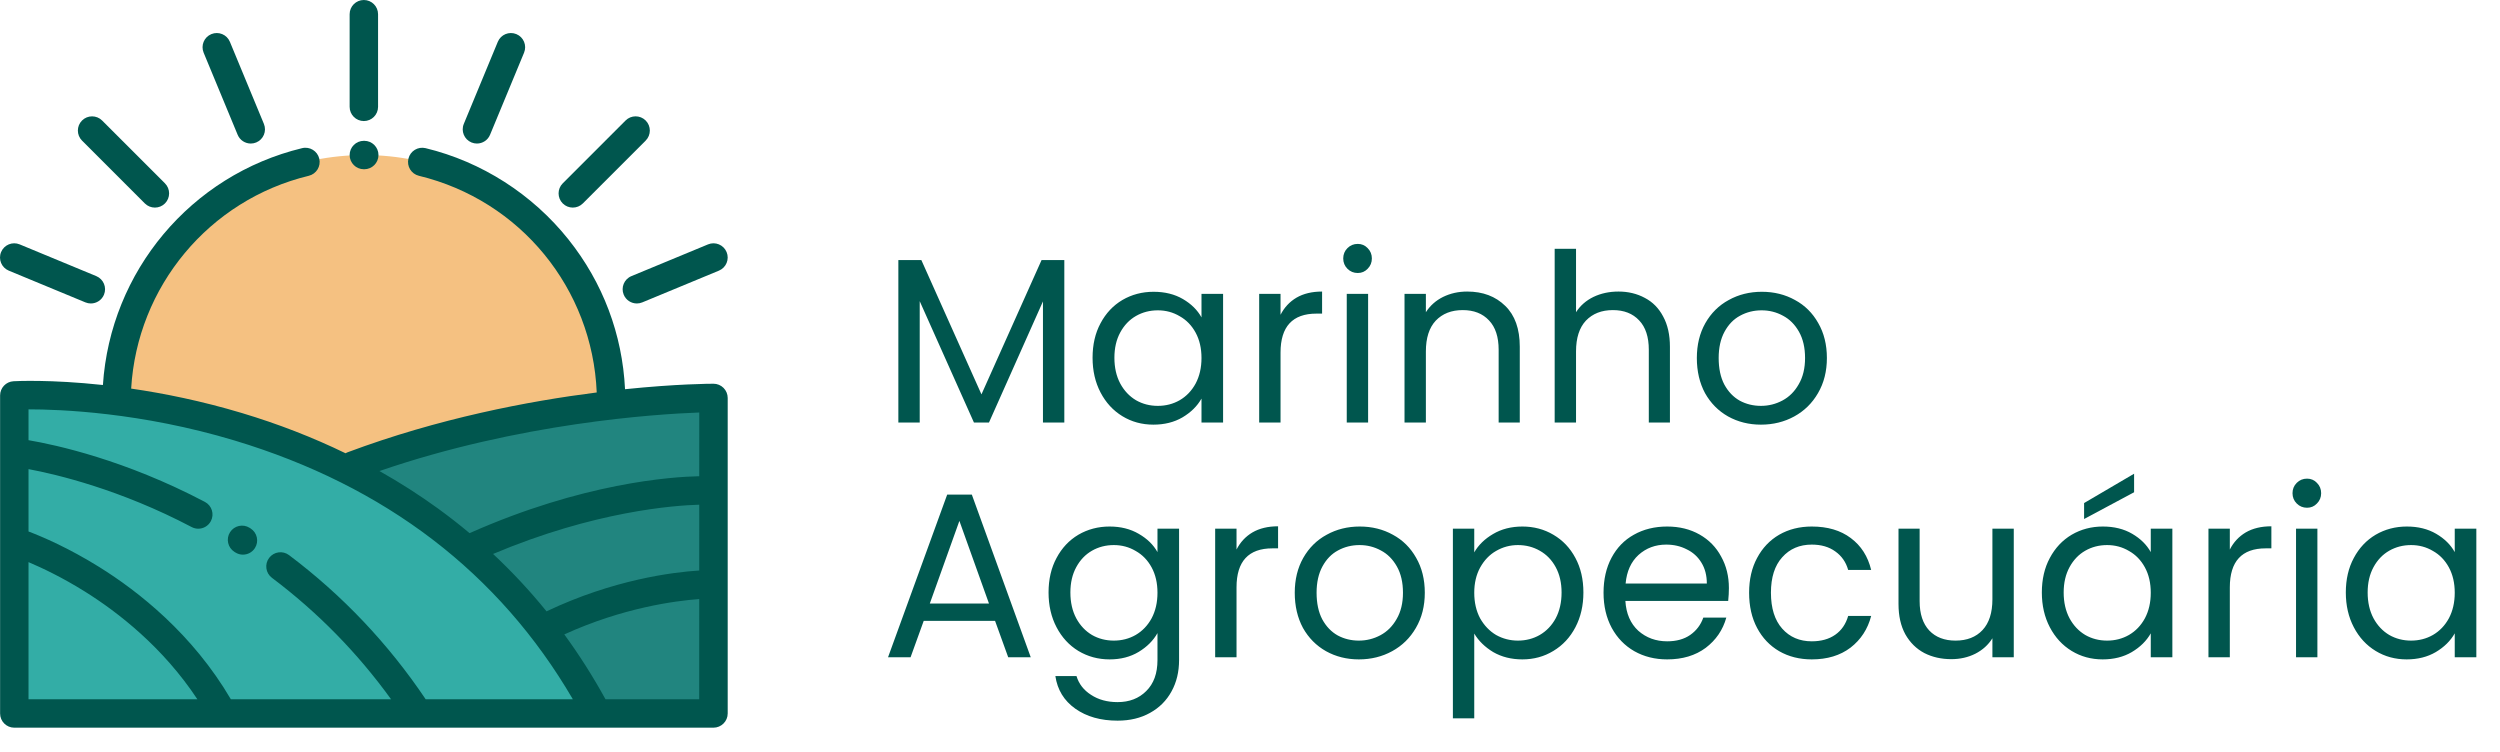
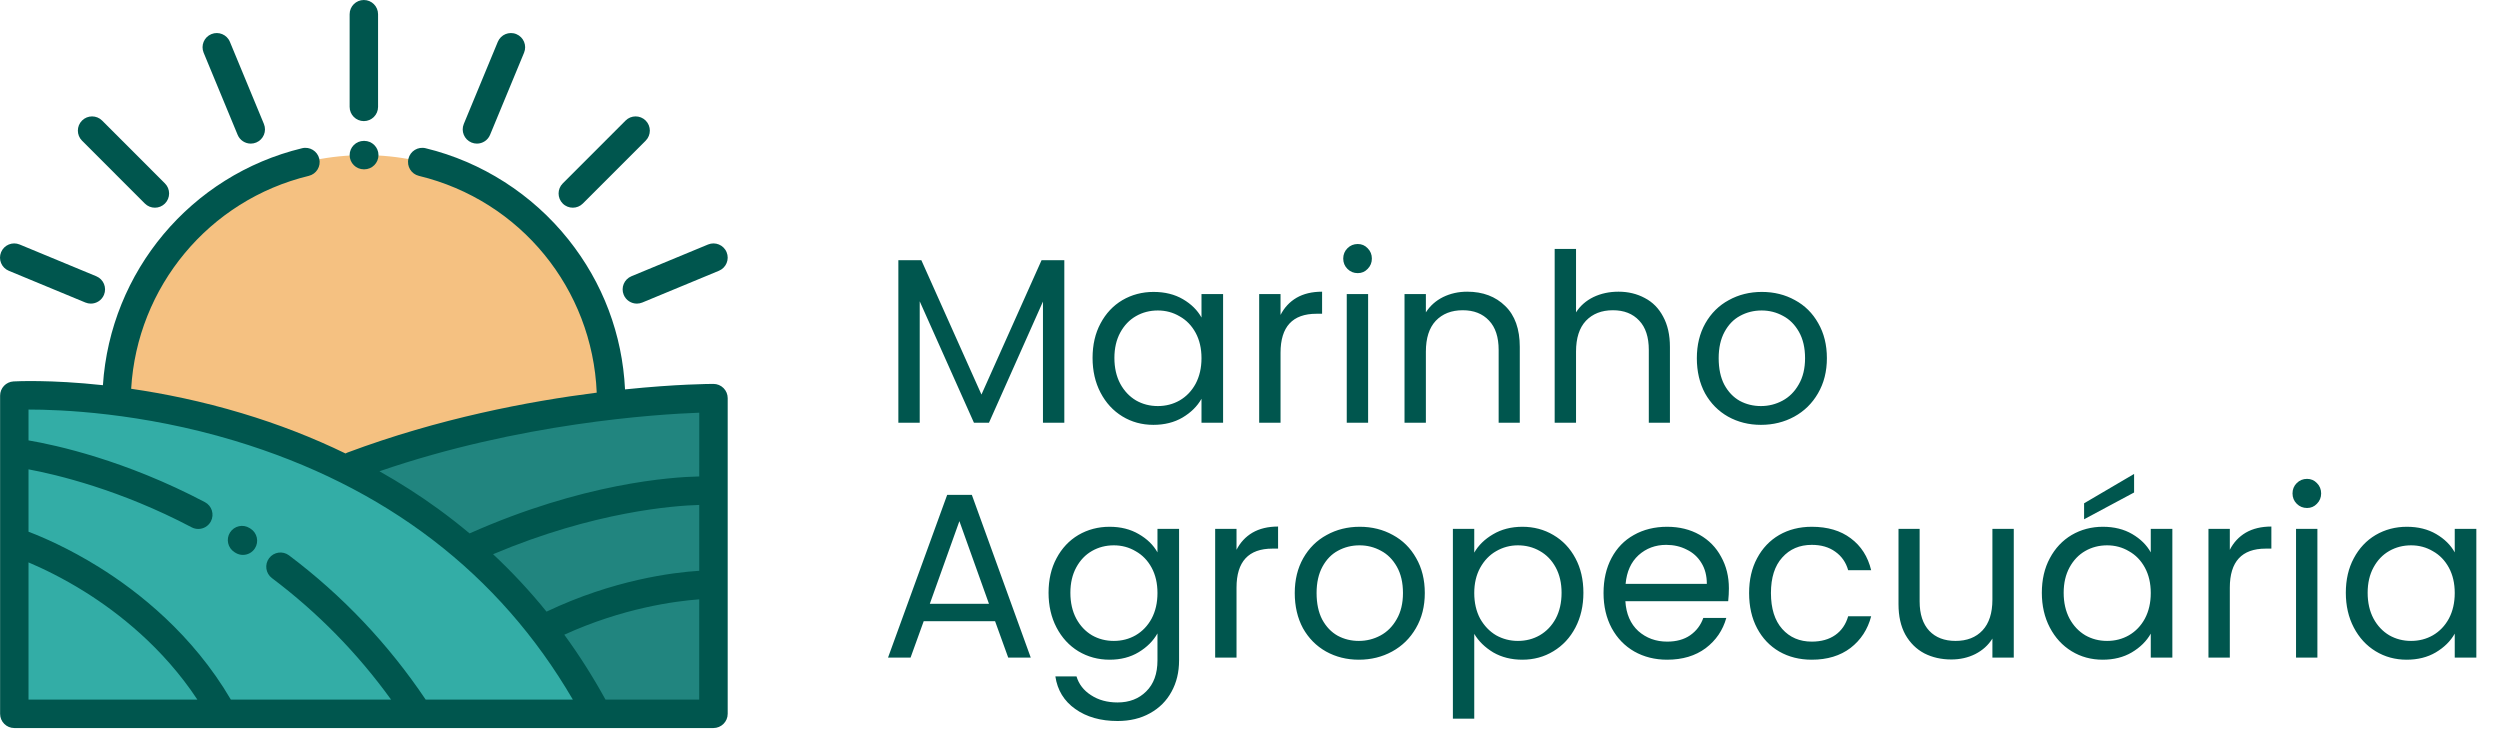
- <svg xmlns="http://www.w3.org/2000/svg" width="213" height="64" viewBox="0 0 213 64" fill="none">
-   <path d="M31.035 55.356C42.673 55.356 52.108 45.921 52.108 34.282C52.108 22.644 42.673 13.209 31.035 13.209C19.396 13.209 9.961 22.644 9.961 34.282C9.961 45.921 19.396 55.356 31.035 55.356Z" fill="#F5C181" />
-   <path d="M30.024 39.674C45.45 33.904 60.789 33.904 60.789 33.904L60.783 60.789C60.783 60.789 50.475 60.789 37.963 60.789L30.024 39.674Z" fill="#21857F" />
-   <path d="M1.219 33.691C1.219 33.691 35.446 31.748 50.867 60.789C40.938 60.789 1.219 60.789 1.219 60.789V33.691Z" fill="#33ADA6" />
-   <path d="M21.35 45.024L21.271 44.973C20.707 44.614 19.958 44.781 19.599 45.345C19.24 45.909 19.407 46.658 19.971 47.017L20.047 47.065C20.249 47.194 20.474 47.256 20.697 47.256C21.097 47.256 21.488 47.058 21.719 46.696C22.079 46.132 21.914 45.384 21.35 45.024Z" fill="#00564E" />
-   <path d="M61.645 33.048C61.418 32.821 61.11 32.694 60.789 32.694C60.519 32.694 57.648 32.706 53.253 33.16C53.025 28.479 51.371 24.089 48.433 20.402C45.355 16.541 41.032 13.778 36.26 12.623C35.61 12.466 34.955 12.865 34.798 13.515C34.641 14.165 35.04 14.819 35.69 14.977C44.348 17.073 50.475 24.596 50.841 33.438C45.044 34.173 37.367 35.635 29.6 38.54C29.542 38.561 29.489 38.588 29.437 38.617C26.654 37.264 23.705 36.119 20.608 35.19C17.179 34.162 13.966 33.514 11.175 33.108C11.682 24.425 17.803 17.036 26.309 14.977C26.959 14.819 27.358 14.165 27.201 13.515C27.044 12.865 26.389 12.465 25.739 12.623C16.248 14.921 9.404 23.132 8.768 32.802C4.291 32.318 1.357 32.47 1.15 32.482C0.509 32.518 0.008 33.049 0.008 33.691V60.789C0.008 61.457 0.55 61.999 1.219 61.999H60.783C61.452 61.999 62 61.458 62 60.789V33.905C62 33.584 61.872 33.276 61.645 33.048ZM42.01 47.196C50.654 43.547 57.459 43.059 59.576 43L59.575 48.607C57.321 48.75 52.264 49.378 46.564 52.086C45.157 50.35 43.637 48.719 42.01 47.196ZM59.577 35.145L59.576 40.574C57.202 40.622 49.654 41.138 40.008 45.424C39.138 44.695 38.24 43.995 37.315 43.323C35.731 42.174 34.067 41.111 32.33 40.133C44.262 36.027 55.879 35.28 59.577 35.145ZM2.43 47.894C3.597 48.388 5.313 49.201 7.233 50.401C10.074 52.177 13.893 55.15 16.816 59.578H2.43V47.894ZM37.963 59.578H36.268C33.092 54.85 29.178 50.718 24.624 47.294C24.089 46.892 23.33 47 22.928 47.535C22.526 48.069 22.634 48.828 23.169 49.23C27.067 52.161 30.472 55.635 33.319 59.578H19.669C16.41 54.017 11.8 50.39 8.448 48.305C5.83 46.676 3.592 45.724 2.43 45.282V39.969C4.849 40.422 10.249 41.705 16.331 44.906C16.511 45.001 16.704 45.046 16.894 45.046C17.329 45.046 17.75 44.81 17.966 44.399C18.278 43.807 18.051 43.075 17.459 42.763C10.662 39.185 4.777 37.904 2.43 37.504V34.877C5.075 34.876 12.002 35.125 19.992 37.533C32.847 41.408 42.531 48.819 48.807 59.578H37.963ZM51.589 59.578C50.526 57.642 49.355 55.8 48.078 54.052C53.065 51.778 57.521 51.191 59.574 51.04L59.572 59.578L51.589 59.578Z" fill="#00564E" />
-   <path d="M31 14.42H31.035C31.704 14.42 32.246 13.878 32.246 13.209C32.246 12.54 31.704 11.998 31.035 11.998H31C30.331 11.998 29.789 12.54 29.789 13.209C29.789 13.878 30.331 14.42 31 14.42Z" fill="#00564E" />
-   <path d="M31 10.314C31.669 10.314 32.211 9.771 32.211 9.103V1.211C32.211 0.543 31.669 0 31 0C30.331 0 29.789 0.543 29.789 1.211V9.103C29.789 9.771 30.331 10.314 31 10.314Z" fill="#00564E" />
-   <path d="M48.802 17.687C49.112 17.687 49.422 17.569 49.658 17.333L55.011 11.98C55.484 11.507 55.484 10.74 55.011 10.267C54.538 9.794 53.772 9.794 53.299 10.267L47.946 15.62C47.473 16.093 47.473 16.86 47.946 17.333C48.182 17.569 48.492 17.687 48.802 17.687Z" fill="#00564E" />
-   <path d="M20.247 11.482C20.44 11.949 20.891 12.23 21.366 12.23C21.52 12.23 21.677 12.201 21.829 12.138C22.447 11.882 22.74 11.174 22.484 10.556L19.587 3.562C19.331 2.944 18.623 2.651 18.005 2.907C17.387 3.163 17.094 3.871 17.35 4.489L20.247 11.482Z" fill="#00564E" />
-   <path d="M40.171 12.138C40.322 12.201 40.48 12.23 40.634 12.23C41.109 12.23 41.56 11.949 41.753 11.482L44.65 4.489C44.906 3.871 44.613 3.163 43.995 2.907C43.377 2.651 42.669 2.944 42.413 3.562L39.516 10.556C39.26 11.173 39.553 11.882 40.171 12.138Z" fill="#00564E" />
-   <path d="M0.748 23.059L7.277 25.763C7.428 25.826 7.585 25.856 7.74 25.856C8.215 25.856 8.666 25.574 8.859 25.108C9.115 24.49 8.821 23.782 8.204 23.526L1.675 20.821C1.057 20.565 0.349 20.859 0.093 21.477C-0.163 22.094 0.13 22.803 0.748 23.059Z" fill="#00564E" />
-   <path d="M53.141 25.108C53.334 25.574 53.785 25.856 54.26 25.856C54.415 25.856 54.572 25.826 54.723 25.763L61.252 23.059C61.87 22.803 62.163 22.095 61.907 21.477C61.651 20.859 60.943 20.565 60.325 20.821L53.796 23.526C53.178 23.781 52.885 24.49 53.141 25.108Z" fill="#00564E" />
-   <path d="M12.341 17.333C12.578 17.569 12.888 17.687 13.198 17.687C13.508 17.687 13.818 17.569 14.054 17.333C14.527 16.86 14.527 16.093 14.054 15.62L8.701 10.268C8.228 9.795 7.462 9.795 6.989 10.268C6.516 10.74 6.516 11.507 6.989 11.98L12.341 17.333Z" fill="#00564E" />
-   <path d="M84.78 52.9H78.7L77.58 56H75.66L80.7 42.14H82.8L87.82 56H85.9L84.78 52.9ZM84.26 51.42L81.74 44.38L79.22 51.42H84.26ZM94.537 44.86C95.483 44.86 96.31 45.067 97.017 45.48C97.737 45.893 98.27 46.413 98.617 47.04V45.04H100.457V56.24C100.457 57.24 100.243 58.127 99.817 58.9C99.39 59.687 98.777 60.3 97.977 60.74C97.19 61.18 96.27 61.4 95.217 61.4C93.777 61.4 92.577 61.06 91.617 60.38C90.657 59.7 90.09 58.773 89.917 57.6H91.717C91.917 58.267 92.33 58.8 92.957 59.2C93.583 59.613 94.337 59.82 95.217 59.82C96.217 59.82 97.03 59.507 97.657 58.88C98.297 58.253 98.617 57.373 98.617 56.24V53.94C98.257 54.58 97.723 55.113 97.017 55.54C96.31 55.967 95.483 56.18 94.537 56.18C93.563 56.18 92.677 55.94 91.877 55.46C91.09 54.98 90.47 54.307 90.017 53.44C89.563 52.573 89.337 51.587 89.337 50.48C89.337 49.36 89.563 48.38 90.017 47.54C90.47 46.687 91.09 46.027 91.877 45.56C92.677 45.093 93.563 44.86 94.537 44.86ZM98.617 50.5C98.617 49.673 98.45 48.953 98.117 48.34C97.783 47.727 97.33 47.26 96.757 46.94C96.197 46.607 95.577 46.44 94.897 46.44C94.217 46.44 93.597 46.6 93.037 46.92C92.477 47.24 92.03 47.707 91.697 48.32C91.363 48.933 91.197 49.653 91.197 50.48C91.197 51.32 91.363 52.053 91.697 52.68C92.03 53.293 92.477 53.767 93.037 54.1C93.597 54.42 94.217 54.58 94.897 54.58C95.577 54.58 96.197 54.42 96.757 54.1C97.33 53.767 97.783 53.293 98.117 52.68C98.45 52.053 98.617 51.327 98.617 50.5ZM105.352 46.82C105.672 46.193 106.126 45.707 106.712 45.36C107.312 45.013 108.039 44.84 108.892 44.84V46.72H108.412C106.372 46.72 105.352 47.827 105.352 50.04V56H103.532V45.04H105.352V46.82ZM115.773 56.18C114.746 56.18 113.813 55.947 112.973 55.48C112.146 55.013 111.493 54.353 111.013 53.5C110.546 52.633 110.313 51.633 110.313 50.5C110.313 49.38 110.553 48.393 111.033 47.54C111.526 46.673 112.193 46.013 113.033 45.56C113.873 45.093 114.813 44.86 115.853 44.86C116.893 44.86 117.833 45.093 118.673 45.56C119.513 46.013 120.173 46.667 120.653 47.52C121.146 48.373 121.393 49.367 121.393 50.5C121.393 51.633 121.14 52.633 120.633 53.5C120.14 54.353 119.466 55.013 118.613 55.48C117.76 55.947 116.813 56.18 115.773 56.18ZM115.773 54.58C116.426 54.58 117.04 54.427 117.613 54.12C118.186 53.813 118.646 53.353 118.993 52.74C119.353 52.127 119.533 51.38 119.533 50.5C119.533 49.62 119.36 48.873 119.013 48.26C118.666 47.647 118.213 47.193 117.653 46.9C117.093 46.593 116.486 46.44 115.833 46.44C115.166 46.44 114.553 46.593 113.993 46.9C113.446 47.193 113.006 47.647 112.673 48.26C112.34 48.873 112.173 49.62 112.173 50.5C112.173 51.393 112.333 52.147 112.653 52.76C112.986 53.373 113.426 53.833 113.973 54.14C114.52 54.433 115.12 54.58 115.773 54.58ZM125.606 47.06C125.966 46.433 126.499 45.913 127.206 45.5C127.926 45.073 128.759 44.86 129.706 44.86C130.679 44.86 131.559 45.093 132.346 45.56C133.146 46.027 133.773 46.687 134.226 47.54C134.679 48.38 134.906 49.36 134.906 50.48C134.906 51.587 134.679 52.573 134.226 53.44C133.773 54.307 133.146 54.98 132.346 55.46C131.559 55.94 130.679 56.18 129.706 56.18C128.773 56.18 127.946 55.973 127.226 55.56C126.519 55.133 125.979 54.607 125.606 53.98V61.2H123.786V45.04H125.606V47.06ZM133.046 50.48C133.046 49.653 132.879 48.933 132.546 48.32C132.213 47.707 131.759 47.24 131.186 46.92C130.626 46.6 130.006 46.44 129.326 46.44C128.659 46.44 128.039 46.607 127.466 46.94C126.906 47.26 126.453 47.733 126.106 48.36C125.773 48.973 125.606 49.687 125.606 50.5C125.606 51.327 125.773 52.053 126.106 52.68C126.453 53.293 126.906 53.767 127.466 54.1C128.039 54.42 128.659 54.58 129.326 54.58C130.006 54.58 130.626 54.42 131.186 54.1C131.759 53.767 132.213 53.293 132.546 52.68C132.879 52.053 133.046 51.32 133.046 50.48ZM147.302 50.1C147.302 50.447 147.282 50.813 147.242 51.2H138.482C138.548 52.28 138.915 53.127 139.582 53.74C140.262 54.34 141.082 54.64 142.042 54.64C142.828 54.64 143.482 54.46 144.002 54.1C144.535 53.727 144.908 53.233 145.122 52.62H147.082C146.788 53.673 146.202 54.533 145.322 55.2C144.442 55.853 143.348 56.18 142.042 56.18C141.002 56.18 140.068 55.947 139.242 55.48C138.428 55.013 137.788 54.353 137.322 53.5C136.855 52.633 136.622 51.633 136.622 50.5C136.622 49.367 136.848 48.373 137.302 47.52C137.755 46.667 138.388 46.013 139.202 45.56C140.028 45.093 140.975 44.86 142.042 44.86C143.082 44.86 144.002 45.087 144.802 45.54C145.602 45.993 146.215 46.62 146.642 47.42C147.082 48.207 147.302 49.1 147.302 50.1ZM145.422 49.72C145.422 49.027 145.268 48.433 144.962 47.94C144.655 47.433 144.235 47.053 143.702 46.8C143.182 46.533 142.602 46.4 141.962 46.4C141.042 46.4 140.255 46.693 139.602 47.28C138.962 47.867 138.595 48.68 138.502 49.72H145.422ZM149.024 50.5C149.024 49.367 149.251 48.38 149.704 47.54C150.157 46.687 150.784 46.027 151.584 45.56C152.397 45.093 153.324 44.86 154.364 44.86C155.711 44.86 156.817 45.187 157.684 45.84C158.564 46.493 159.144 47.4 159.424 48.56H157.464C157.277 47.893 156.911 47.367 156.364 46.98C155.831 46.593 155.164 46.4 154.364 46.4C153.324 46.4 152.484 46.76 151.844 47.48C151.204 48.187 150.884 49.193 150.884 50.5C150.884 51.82 151.204 52.84 151.844 53.56C152.484 54.28 153.324 54.64 154.364 54.64C155.164 54.64 155.831 54.453 156.364 54.08C156.897 53.707 157.264 53.173 157.464 52.48H159.424C159.131 53.6 158.544 54.5 157.664 55.18C156.784 55.847 155.684 56.18 154.364 56.18C153.324 56.18 152.397 55.947 151.584 55.48C150.784 55.013 150.157 54.353 149.704 53.5C149.251 52.647 149.024 51.647 149.024 50.5ZM171.573 45.04V56H169.753V54.38C169.406 54.94 168.919 55.38 168.293 55.7C167.679 56.007 166.999 56.16 166.253 56.16C165.399 56.16 164.633 55.987 163.953 55.64C163.273 55.28 162.733 54.747 162.333 54.04C161.946 53.333 161.753 52.473 161.753 51.46V45.04H163.553V51.22C163.553 52.3 163.826 53.133 164.373 53.72C164.919 54.293 165.666 54.58 166.613 54.58C167.586 54.58 168.353 54.28 168.913 53.68C169.473 53.08 169.753 52.207 169.753 51.06V45.04H171.573ZM173.965 50.48C173.965 49.36 174.192 48.38 174.645 47.54C175.099 46.687 175.719 46.027 176.505 45.56C177.305 45.093 178.192 44.86 179.165 44.86C180.125 44.86 180.959 45.067 181.665 45.48C182.372 45.893 182.899 46.413 183.245 47.04V45.04H185.085V56H183.245V53.96C182.885 54.6 182.345 55.133 181.625 55.56C180.919 55.973 180.092 56.18 179.145 56.18C178.172 56.18 177.292 55.94 176.505 55.46C175.719 54.98 175.099 54.307 174.645 53.44C174.192 52.573 173.965 51.587 173.965 50.48ZM183.245 50.5C183.245 49.673 183.079 48.953 182.745 48.34C182.412 47.727 181.959 47.26 181.385 46.94C180.825 46.607 180.205 46.44 179.525 46.44C178.845 46.44 178.225 46.6 177.665 46.92C177.105 47.24 176.659 47.707 176.325 48.32C175.992 48.933 175.825 49.653 175.825 50.48C175.825 51.32 175.992 52.053 176.325 52.68C176.659 53.293 177.105 53.767 177.665 54.1C178.225 54.42 178.845 54.58 179.525 54.58C180.205 54.58 180.825 54.42 181.385 54.1C181.959 53.767 182.412 53.293 182.745 52.68C183.079 52.053 183.245 51.327 183.245 50.5ZM181.825 41.94L177.565 44.22V42.86L181.825 40.36V41.94ZM189.981 46.82C190.301 46.193 190.754 45.707 191.341 45.36C191.941 45.013 192.668 44.84 193.521 44.84V46.72H193.041C191.001 46.72 189.981 47.827 189.981 50.04V56H188.161V45.04H189.981V46.82ZM196.562 43.26C196.215 43.26 195.922 43.14 195.682 42.9C195.442 42.66 195.322 42.367 195.322 42.02C195.322 41.673 195.442 41.38 195.682 41.14C195.922 40.9 196.215 40.78 196.562 40.78C196.895 40.78 197.175 40.9 197.402 41.14C197.642 41.38 197.762 41.673 197.762 42.02C197.762 42.367 197.642 42.66 197.402 42.9C197.175 43.14 196.895 43.26 196.562 43.26ZM197.442 45.04V56H195.622V45.04H197.442ZM199.864 50.48C199.864 49.36 200.091 48.38 200.544 47.54C200.997 46.687 201.617 46.027 202.404 45.56C203.204 45.093 204.091 44.86 205.064 44.86C206.024 44.86 206.857 45.067 207.564 45.48C208.271 45.893 208.797 46.413 209.144 47.04V45.04H210.984V56H209.144V53.96C208.784 54.6 208.244 55.133 207.524 55.56C206.817 55.973 205.991 56.18 205.044 56.18C204.071 56.18 203.191 55.94 202.404 55.46C201.617 54.98 200.997 54.307 200.544 53.44C200.091 52.573 199.864 51.587 199.864 50.48ZM209.144 50.5C209.144 49.673 208.977 48.953 208.644 48.34C208.311 47.727 207.857 47.26 207.284 46.94C206.724 46.607 206.104 46.44 205.424 46.44C204.744 46.44 204.124 46.6 203.564 46.92C203.004 47.24 202.557 47.707 202.224 48.32C201.891 48.933 201.724 49.653 201.724 50.48C201.724 51.32 201.891 52.053 202.224 52.68C202.557 53.293 203.004 53.767 203.564 54.1C204.124 54.42 204.744 54.58 205.424 54.58C206.104 54.58 206.724 54.42 207.284 54.1C207.857 53.767 208.311 53.293 208.644 52.68C208.977 52.053 209.144 51.327 209.144 50.5Z" fill="#00564E" />
-   <path d="M90.68 22.16V36H88.86V25.68L84.26 36H82.98L78.36 25.66V36H76.54V22.16H78.5L83.62 33.6L88.74 22.16H90.68ZM93.087 30.48C93.087 29.36 93.313 28.38 93.767 27.54C94.22 26.687 94.84 26.027 95.627 25.56C96.427 25.093 97.313 24.86 98.287 24.86C99.247 24.86 100.08 25.067 100.787 25.48C101.493 25.893 102.02 26.413 102.367 27.04V25.04H104.207V36H102.367V33.96C102.007 34.6 101.467 35.133 100.747 35.56C100.04 35.973 99.213 36.18 98.267 36.18C97.293 36.18 96.413 35.94 95.627 35.46C94.84 34.98 94.22 34.307 93.767 33.44C93.313 32.573 93.087 31.587 93.087 30.48ZM102.367 30.5C102.367 29.673 102.2 28.953 101.867 28.34C101.533 27.727 101.08 27.26 100.507 26.94C99.947 26.607 99.327 26.44 98.647 26.44C97.967 26.44 97.347 26.6 96.787 26.92C96.227 27.24 95.78 27.707 95.447 28.32C95.113 28.933 94.947 29.653 94.947 30.48C94.947 31.32 95.113 32.053 95.447 32.68C95.78 33.293 96.227 33.767 96.787 34.1C97.347 34.42 97.967 34.58 98.647 34.58C99.327 34.58 99.947 34.42 100.507 34.1C101.08 33.767 101.533 33.293 101.867 32.68C102.2 32.053 102.367 31.327 102.367 30.5ZM109.102 26.82C109.422 26.193 109.876 25.707 110.462 25.36C111.062 25.013 111.789 24.84 112.642 24.84V26.72H112.162C110.122 26.72 109.102 27.827 109.102 30.04V36H107.282V25.04H109.102V26.82ZM115.683 23.26C115.336 23.26 115.043 23.14 114.803 22.9C114.563 22.66 114.443 22.367 114.443 22.02C114.443 21.673 114.563 21.38 114.803 21.14C115.043 20.9 115.336 20.78 115.683 20.78C116.016 20.78 116.296 20.9 116.523 21.14C116.763 21.38 116.883 21.673 116.883 22.02C116.883 22.367 116.763 22.66 116.523 22.9C116.296 23.14 116.016 23.26 115.683 23.26ZM116.563 25.04V36H114.743V25.04H116.563ZM125.005 24.84C126.338 24.84 127.418 25.247 128.245 26.06C129.072 26.86 129.485 28.02 129.485 29.54V36H127.685V29.8C127.685 28.707 127.412 27.873 126.865 27.3C126.318 26.713 125.572 26.42 124.625 26.42C123.665 26.42 122.898 26.72 122.325 27.32C121.765 27.92 121.485 28.793 121.485 29.94V36H119.665V25.04H121.485V26.6C121.845 26.04 122.332 25.607 122.945 25.3C123.572 24.993 124.258 24.84 125.005 24.84ZM137.898 24.84C138.725 24.84 139.471 25.02 140.138 25.38C140.805 25.727 141.325 26.253 141.698 26.96C142.085 27.667 142.278 28.527 142.278 29.54V36H140.478V29.8C140.478 28.707 140.205 27.873 139.658 27.3C139.111 26.713 138.365 26.42 137.418 26.42C136.458 26.42 135.691 26.72 135.118 27.32C134.558 27.92 134.278 28.793 134.278 29.94V36H132.458V21.2H134.278V26.6C134.638 26.04 135.131 25.607 135.758 25.3C136.398 24.993 137.111 24.84 137.898 24.84ZM150.031 36.18C149.004 36.18 148.071 35.947 147.231 35.48C146.404 35.013 145.751 34.353 145.271 33.5C144.804 32.633 144.571 31.633 144.571 30.5C144.571 29.38 144.811 28.393 145.291 27.54C145.784 26.673 146.451 26.013 147.291 25.56C148.131 25.093 149.071 24.86 150.111 24.86C151.151 24.86 152.091 25.093 152.931 25.56C153.771 26.013 154.431 26.667 154.911 27.52C155.404 28.373 155.651 29.367 155.651 30.5C155.651 31.633 155.398 32.633 154.891 33.5C154.398 34.353 153.724 35.013 152.871 35.48C152.018 35.947 151.071 36.18 150.031 36.18ZM150.031 34.58C150.684 34.58 151.298 34.427 151.871 34.12C152.444 33.813 152.904 33.353 153.251 32.74C153.611 32.127 153.791 31.38 153.791 30.5C153.791 29.62 153.618 28.873 153.271 28.26C152.924 27.647 152.471 27.193 151.911 26.9C151.351 26.593 150.744 26.44 150.091 26.44C149.424 26.44 148.811 26.593 148.251 26.9C147.704 27.193 147.264 27.647 146.931 28.26C146.598 28.873 146.431 29.62 146.431 30.5C146.431 31.393 146.591 32.147 146.911 32.76C147.244 33.373 147.684 33.833 148.231 34.14C148.778 34.433 149.378 34.58 150.031 34.58Z" fill="#00564E" />
+ <svg xmlns="http://www.w3.org/2000/svg" width="489" height="147" viewBox="0 0 489 147" fill="none">
+   <path d="M71.249 127.146C97.968 127.146 119.629 105.475 119.629 78.743C119.629 52.01 97.968 30.339 71.249 30.339C44.529 30.339 22.868 52.01 22.868 78.743C22.868 105.475 44.529 127.146 71.249 127.146Z" fill="#F5C181" />
+   <path d="M68.928 91.126C104.344 77.874 139.557 77.874 139.557 77.874L139.543 139.624C139.543 139.624 115.879 139.624 87.154 139.624L68.928 91.126Z" fill="#21857F" />
+   <path d="M2.798 77.384C2.798 77.384 81.375 72.922 116.778 139.624C93.985 139.624 2.798 139.624 2.798 139.624V77.384Z" fill="#33ADA6" />
+   <path d="M49.015 103.414L48.833 103.298C47.538 102.473 45.819 102.856 44.995 104.152C44.171 105.448 44.553 107.167 45.849 107.992L46.023 108.103C46.486 108.399 47.004 108.54 47.516 108.54C48.434 108.54 49.331 108.086 49.862 107.255C50.688 105.96 50.309 104.241 49.015 103.414Z" fill="#00564E" />
+   <path d="M141.523 75.908C141.002 75.386 140.294 75.093 139.557 75.093C138.938 75.093 132.347 75.121 122.256 76.165C121.734 65.414 117.937 55.329 111.191 46.861C104.125 37.992 94.201 31.647 83.245 28.993C81.753 28.632 80.25 29.549 79.888 31.042C79.527 32.535 80.444 34.038 81.936 34.399C101.813 39.214 115.878 56.494 116.72 76.803C103.412 78.492 85.787 81.849 67.954 88.521C67.823 88.57 67.699 88.632 67.58 88.698C61.193 85.592 54.422 82.96 47.311 80.827C39.44 78.465 32.062 76.977 25.655 76.045C26.819 56.102 40.872 39.13 60.399 34.399C61.892 34.038 62.809 32.535 62.447 31.042C62.086 29.549 60.582 28.631 59.091 28.993C37.303 34.271 21.589 53.131 20.13 75.343C9.851 74.231 3.116 74.58 2.641 74.607C1.169 74.691 0.019 75.909 0.019 77.384V139.624C0.019 141.16 1.263 142.405 2.799 142.405H139.544C141.079 142.405 142.337 141.16 142.337 139.624V77.875C142.337 77.138 142.044 76.43 141.523 75.908ZM96.445 108.404C116.289 100.021 131.913 98.901 136.772 98.766L136.77 111.645C131.596 111.974 119.985 113.415 106.901 119.634C103.67 115.647 100.182 111.901 96.445 108.404ZM136.776 80.724L136.773 93.193C131.324 93.303 113.994 94.488 91.85 104.334C89.851 102.66 87.79 101.05 85.666 99.508C82.031 96.869 78.21 94.428 74.222 92.182C101.616 82.749 128.285 81.034 136.776 80.724ZM5.578 110.007C8.258 111.14 12.198 113.009 16.605 115.765C23.128 119.844 31.894 126.673 38.606 136.843H5.578V110.007ZM87.154 136.843H83.264C75.971 125.983 66.987 116.494 56.531 108.629C55.303 107.706 53.561 107.953 52.638 109.181C51.715 110.409 51.962 112.153 53.19 113.076C62.139 119.807 69.958 127.787 76.493 136.843H45.155C37.674 124.069 27.09 115.74 19.396 110.95C13.384 107.209 8.246 105.023 5.578 104.007V91.804C11.131 92.844 23.53 95.79 37.492 103.144C37.905 103.361 38.348 103.464 38.785 103.464C39.783 103.464 40.749 102.924 41.247 101.978C41.962 100.619 41.441 98.937 40.082 98.221C24.479 90.004 10.967 87.061 5.578 86.142V80.109C11.65 80.105 27.553 80.678 45.896 86.21C75.41 95.11 97.642 112.132 112.049 136.843H87.154ZM118.436 136.843C115.997 132.397 113.307 128.164 110.376 124.15C121.826 118.928 132.056 117.579 136.768 117.232L136.763 136.842L118.436 136.843Z" fill="#00564E" />
+   <path d="M71.169 33.12H71.25C72.785 33.12 74.03 31.875 74.03 30.339C74.03 28.803 72.785 27.558 71.25 27.558H71.169C69.633 27.558 68.389 28.803 68.389 30.339C68.389 31.875 69.633 33.12 71.169 33.12Z" fill="#00564E" />
+   <path d="M71.169 23.689C72.704 23.689 73.949 22.444 73.949 20.908V2.782C73.949 1.246 72.704 0.001 71.169 0.001C69.633 0.001 68.389 1.246 68.389 2.782V20.908C68.389 22.444 69.633 23.689 71.169 23.689Z" fill="#00564E" />
+   <path d="M112.039 40.626C112.75 40.626 113.462 40.354 114.005 39.811L126.294 27.517C127.379 26.43 127.379 24.669 126.294 23.583C125.208 22.497 123.448 22.497 122.362 23.583L110.073 35.878C108.988 36.964 108.988 38.725 110.073 39.811C110.616 40.355 111.328 40.626 112.039 40.626Z" fill="#00564E" />
+   <path d="M46.482 26.374C46.925 27.445 47.96 28.091 49.051 28.091C49.406 28.091 49.766 28.023 50.114 27.879C51.533 27.291 52.207 25.664 51.619 24.245L44.968 8.182C44.381 6.762 42.755 6.088 41.336 6.676C39.917 7.264 39.244 8.891 39.831 10.31L46.482 26.374Z" fill="#00564E" />
+   <path d="M92.223 27.879C92.571 28.023 92.932 28.091 93.286 28.091C94.377 28.091 95.412 27.445 95.856 26.374L102.507 10.31C103.094 8.891 102.42 7.264 101.002 6.676C99.584 6.088 97.957 6.763 97.37 8.182L90.719 24.245C90.131 25.664 90.805 27.291 92.223 27.879Z" fill="#00564E" />
+   <path d="M1.717 52.963L16.706 59.175C17.053 59.319 17.414 59.387 17.768 59.387C18.859 59.387 19.894 58.74 20.338 57.669C20.925 56.25 20.252 54.623 18.834 54.035L3.845 47.824C2.426 47.236 0.8 47.91 0.213 49.329C-0.375 50.748 0.298 52.375 1.717 52.963Z" fill="#00564E" />
+   <path d="M121.999 57.669C122.443 58.74 123.478 59.387 124.569 59.387C124.923 59.387 125.284 59.319 125.632 59.175L140.621 52.963C142.039 52.375 142.713 50.748 142.125 49.329C141.538 47.91 139.911 47.236 138.493 47.824L123.504 54.035C122.086 54.623 121.412 56.25 121.999 57.669Z" fill="#00564E" />
+   <path d="M28.333 39.811C28.876 40.354 29.587 40.626 30.299 40.626C31.01 40.626 31.722 40.354 32.264 39.811C33.35 38.725 33.35 36.964 32.264 35.878L19.976 23.583C18.89 22.497 17.13 22.497 16.044 23.583C14.959 24.669 14.958 26.431 16.044 27.517L28.333 39.811Z" fill="#00564E" />
+   <path d="M194.636 121.505H180.677L178.106 128.625H173.698L185.269 96.79H190.09L201.615 128.625H197.207L194.636 121.505ZM193.442 118.105L187.657 101.935L181.871 118.105H193.442ZM217.035 103.038C219.208 103.038 221.106 103.513 222.728 104.462C224.381 105.411 225.605 106.606 226.401 108.045V103.451H230.627V129.176C230.627 131.473 230.135 133.51 229.156 135.286C228.177 137.093 226.769 138.502 224.932 139.512C223.126 140.523 221.014 141.028 218.596 141.028C215.29 141.028 212.535 140.247 210.331 138.685C208.127 137.123 206.826 134.995 206.428 132.3H210.561C211.02 133.831 211.969 135.056 213.407 135.975C214.846 136.924 216.575 137.399 218.596 137.399C220.892 137.399 222.759 136.679 224.197 135.24C225.667 133.801 226.401 131.779 226.401 129.176V123.893C225.575 125.363 224.35 126.588 222.728 127.568C221.106 128.549 219.208 129.038 217.035 129.038C214.8 129.038 212.765 128.487 210.928 127.385C209.122 126.282 207.698 124.736 206.658 122.745C205.617 120.754 205.097 118.488 205.097 115.946C205.097 113.374 205.617 111.123 206.658 109.193C207.698 107.234 209.122 105.718 210.928 104.646C212.765 103.574 214.8 103.038 217.035 103.038ZM226.401 115.992C226.401 114.093 226.019 112.44 225.254 111.031C224.488 109.622 223.447 108.55 222.131 107.815C220.846 107.05 219.422 106.667 217.861 106.667C216.3 106.667 214.877 107.034 213.591 107.769C212.305 108.504 211.28 109.576 210.515 110.985C209.749 112.394 209.367 114.047 209.367 115.946C209.367 117.876 209.749 119.56 210.515 120.999C211.28 122.408 212.305 123.495 213.591 124.261C214.877 124.996 216.3 125.363 217.861 125.363C219.422 125.363 220.846 124.996 222.131 124.261C223.447 123.495 224.488 122.408 225.254 120.999C226.019 119.56 226.401 117.891 226.401 115.992ZM241.864 107.54C242.599 106.1 243.641 104.983 244.987 104.186C246.364 103.39 248.033 102.992 249.991 102.992V107.31H248.889C244.206 107.31 241.864 109.852 241.864 114.936V128.625H237.686V103.451H241.864V107.54ZM265.789 129.038C263.431 129.038 261.289 128.503 259.36 127.431C257.462 126.359 255.963 124.843 254.861 122.883C253.789 120.892 253.254 118.595 253.254 115.992C253.254 113.42 253.805 111.153 254.907 109.193C256.038 107.203 257.57 105.687 259.498 104.646C261.427 103.574 263.585 103.038 265.972 103.038C268.36 103.038 270.518 103.574 272.446 104.646C274.375 105.687 275.89 107.188 276.992 109.148C278.124 111.107 278.691 113.389 278.691 115.992C278.691 118.595 278.11 120.892 276.946 122.883C275.814 124.843 274.267 126.359 272.309 127.431C270.35 128.503 268.176 129.038 265.789 129.038ZM265.789 125.363C267.288 125.363 268.697 125.011 270.013 124.307C271.328 123.602 272.384 122.546 273.181 121.137C274.007 119.729 274.421 118.013 274.421 115.992C274.421 113.971 274.024 112.256 273.227 110.847C272.43 109.439 271.39 108.397 270.105 107.723C268.819 107.019 267.426 106.667 265.926 106.667C264.395 106.667 262.988 107.019 261.702 107.723C260.446 108.397 259.436 109.439 258.672 110.847C257.907 112.256 257.524 113.971 257.524 115.992C257.524 118.044 257.891 119.774 258.626 121.183C259.39 122.592 260.4 123.648 261.656 124.353C262.912 125.027 264.289 125.363 265.789 125.363ZM288.363 108.091C289.189 106.652 290.413 105.457 292.036 104.508C293.689 103.528 295.602 103.038 297.776 103.038C300.009 103.038 302.03 103.574 303.836 104.646C305.673 105.718 307.113 107.234 308.153 109.193C309.193 111.123 309.714 113.374 309.714 115.946C309.714 118.488 309.193 120.754 308.153 122.745C307.113 124.736 305.673 126.282 303.836 127.385C302.03 128.487 300.009 129.038 297.776 129.038C295.634 129.038 293.735 128.564 292.082 127.614C290.459 126.634 289.219 125.425 288.363 123.985V140.569H284.185V103.451H288.363V108.091ZM305.444 115.946C305.444 114.047 305.06 112.394 304.296 110.985C303.531 109.576 302.489 108.504 301.173 107.769C299.888 107.034 298.464 106.667 296.903 106.667C295.372 106.667 293.949 107.05 292.633 107.815C291.347 108.55 290.308 109.637 289.511 111.077C288.746 112.486 288.363 114.124 288.363 115.992C288.363 117.891 288.746 119.56 289.511 120.999C290.308 122.408 291.347 123.495 292.633 124.261C293.949 124.996 295.372 125.363 296.903 125.363C298.464 125.363 299.888 124.996 301.173 124.261C302.489 123.495 303.531 122.408 304.296 120.999C305.06 119.56 305.444 117.876 305.444 115.946ZM338.172 115.073C338.172 115.87 338.126 116.712 338.034 117.6H317.923C318.075 120.081 318.917 122.025 320.449 123.434C322.01 124.812 323.892 125.501 326.096 125.501C327.901 125.501 329.402 125.088 330.596 124.261C331.82 123.404 332.676 122.27 333.167 120.862H337.667C336.992 123.281 335.647 125.256 333.626 126.788C331.606 128.288 329.095 129.038 326.096 129.038C323.709 129.038 321.564 128.503 319.668 127.431C317.799 126.359 316.33 124.843 315.26 122.883C314.188 120.892 313.653 118.595 313.653 115.992C313.653 113.389 314.172 111.107 315.214 109.148C316.254 107.188 317.708 105.687 319.576 104.646C321.473 103.574 323.647 103.038 326.096 103.038C328.484 103.038 330.596 103.559 332.433 104.6C334.269 105.641 335.677 107.08 336.657 108.918C337.667 110.725 338.172 112.777 338.172 115.073ZM333.856 114.201C333.856 112.608 333.503 111.245 332.8 110.112C332.095 108.948 331.131 108.076 329.907 107.494C328.714 106.881 327.382 106.575 325.913 106.575C323.801 106.575 321.994 107.249 320.495 108.596C319.025 109.944 318.183 111.812 317.969 114.201H333.856ZM342.125 115.992C342.125 113.389 342.647 111.123 343.687 109.193C344.727 107.234 346.166 105.718 348.003 104.646C349.869 103.574 351.997 103.038 354.385 103.038C357.477 103.038 360.016 103.788 362.007 105.289C364.027 106.789 365.359 108.872 366.001 111.536H361.502C361.072 110.005 360.232 108.795 358.976 107.907C357.753 107.019 356.221 106.575 354.385 106.575C351.997 106.575 350.069 107.402 348.6 109.056C347.13 110.679 346.396 112.991 346.396 115.992C346.396 119.024 347.13 121.367 348.6 123.021C350.069 124.674 351.997 125.501 354.385 125.501C356.221 125.501 357.753 125.072 358.976 124.215C360.2 123.358 361.043 122.132 361.502 120.54H366.001C365.329 123.113 363.981 125.18 361.961 126.742C359.941 128.273 357.415 129.038 354.385 129.038C351.997 129.038 349.869 128.503 348.003 127.431C346.166 126.359 344.727 124.843 343.687 122.883C342.647 120.923 342.125 118.626 342.125 115.992ZM393.893 103.451V128.625H389.715V124.904C388.918 126.19 387.8 127.201 386.363 127.936C384.953 128.64 383.392 128.993 381.679 128.993C379.719 128.993 377.96 128.594 376.399 127.798C374.838 126.971 373.598 125.746 372.68 124.123C371.791 122.5 371.348 120.525 371.348 118.197V103.451H375.481V117.646C375.481 120.127 376.107 122.041 377.363 123.388C378.617 124.705 380.332 125.363 382.506 125.363C384.74 125.363 386.5 124.674 387.786 123.296C389.072 121.918 389.715 119.912 389.715 117.278V103.451H393.893ZM399.384 115.946C399.384 113.374 399.905 111.123 400.945 109.193C401.988 107.234 403.411 105.718 405.216 104.646C407.052 103.574 409.089 103.038 411.322 103.038C413.526 103.038 415.441 103.513 417.062 104.462C418.685 105.411 419.895 106.606 420.689 108.045V103.451H424.913V128.625H420.689V123.939C419.863 125.409 418.623 126.634 416.97 127.614C415.349 128.564 413.451 129.038 411.276 129.038C409.043 129.038 407.022 128.487 405.216 127.385C403.411 126.282 401.988 124.736 400.945 122.745C399.905 120.754 399.384 118.488 399.384 115.946ZM420.689 115.992C420.689 114.093 420.308 112.44 419.541 111.031C418.777 109.622 417.737 108.55 416.419 107.815C415.133 107.05 413.71 106.667 412.149 106.667C410.588 106.667 409.164 107.034 407.879 107.769C406.593 108.504 405.569 109.576 404.802 110.985C404.038 112.394 403.654 114.047 403.654 115.946C403.654 117.876 404.038 119.56 404.802 120.999C405.569 122.408 406.593 123.495 407.879 124.261C409.164 124.996 410.588 125.363 412.149 125.363C413.71 125.363 415.133 124.996 416.419 124.261C417.737 123.495 418.777 122.408 419.541 120.999C420.308 119.56 420.689 117.891 420.689 115.992ZM417.429 96.331L407.649 101.568V98.444L417.429 92.702V96.331ZM436.153 107.54C436.888 106.1 437.928 104.983 439.276 104.186C440.653 103.39 442.322 102.992 444.28 102.992V107.31H443.179C438.495 107.31 436.153 109.852 436.153 114.936V128.625H431.975V103.451H436.153V107.54ZM451.262 99.363C450.465 99.363 449.793 99.087 449.242 98.536C448.691 97.985 448.415 97.311 448.415 96.515C448.415 95.718 448.691 95.045 449.242 94.493C449.793 93.942 450.465 93.667 451.262 93.667C452.026 93.667 452.669 93.942 453.19 94.493C453.741 95.045 454.017 95.718 454.017 96.515C454.017 97.311 453.741 97.985 453.19 98.536C452.669 99.087 452.026 99.363 451.262 99.363ZM453.282 103.451V128.625H449.104V103.451H453.282ZM458.843 115.946C458.843 113.374 459.364 111.123 460.404 109.193C461.444 107.234 462.867 105.718 464.674 104.646C466.51 103.574 468.547 103.038 470.781 103.038C472.985 103.038 474.897 103.513 476.52 104.462C478.143 105.411 479.351 106.606 480.147 108.045V103.451H484.372V128.625H480.147V123.939C479.321 125.409 478.081 126.634 476.428 127.614C474.805 128.564 472.909 129.038 470.735 129.038C468.501 129.038 466.481 128.487 464.674 127.385C462.867 126.282 461.444 124.736 460.404 122.745C459.364 120.754 458.843 118.488 458.843 115.946ZM480.147 115.992C480.147 114.093 479.764 112.44 479 111.031C478.235 109.622 477.193 108.55 475.877 107.815C474.592 107.05 473.168 106.667 471.607 106.667C470.046 106.667 468.623 107.034 467.337 107.769C466.051 108.504 465.025 109.576 464.261 110.985C463.496 112.394 463.113 114.047 463.113 115.946C463.113 117.876 463.496 119.56 464.261 120.999C465.025 122.408 466.051 123.495 467.337 124.261C468.623 124.996 470.046 125.363 471.607 125.363C473.168 125.363 474.592 124.996 475.877 124.261C477.193 123.495 478.235 122.408 479 120.999C479.764 119.56 480.147 117.891 480.147 115.992Z" fill="#00564E" />
+   <path d="M208.181 50.899V82.687H204.003V58.984L193.442 82.687H190.504L179.897 58.938V82.687H175.719V50.899H180.218L191.973 77.175L203.727 50.899H208.181ZM213.706 70.009C213.706 67.436 214.226 65.185 215.267 63.256C216.308 61.296 217.731 59.78 219.537 58.708C221.374 57.636 223.409 57.1 225.644 57.1C227.848 57.1 229.761 57.575 231.384 58.524C233.005 59.474 234.215 60.668 235.012 62.107V57.514H239.236V82.687H235.012V78.002C234.185 79.472 232.946 80.697 231.293 81.677C229.669 82.626 227.771 83.101 225.598 83.101C223.363 83.101 221.343 82.55 219.537 81.447C217.731 80.345 216.308 78.798 215.267 76.807C214.226 74.817 213.706 72.551 213.706 70.009ZM235.012 70.055C235.012 68.156 234.628 66.502 233.864 65.093C233.097 63.685 232.057 62.613 230.742 61.878C229.455 61.112 228.032 60.729 226.471 60.729C224.909 60.729 223.486 61.097 222.2 61.832C220.915 62.567 219.889 63.639 219.124 65.047C218.359 66.456 217.976 68.11 217.976 70.009C217.976 71.938 218.359 73.622 219.124 75.062C219.889 76.471 220.915 77.558 222.2 78.323C223.486 79.058 224.909 79.426 226.471 79.426C228.032 79.426 229.455 79.058 230.742 78.323C232.057 77.558 233.097 76.471 233.864 75.062C234.628 73.622 235.012 71.954 235.012 70.055ZM250.474 61.602C251.208 60.163 252.251 59.045 253.596 58.249C254.973 57.452 256.643 57.054 258.601 57.054V61.372H257.499C252.815 61.372 250.474 63.914 250.474 68.998V82.687H246.295V57.514H250.474V61.602ZM265.582 53.425C264.786 53.425 264.113 53.15 263.562 52.598C263.011 52.047 262.735 51.373 262.735 50.577C262.735 49.781 263.011 49.107 263.562 48.556C264.113 48.005 264.786 47.729 265.582 47.729C266.347 47.729 266.99 48.005 267.511 48.556C268.062 49.107 268.337 49.781 268.337 50.577C268.337 51.373 268.062 52.047 267.511 52.598C266.99 53.15 266.347 53.425 265.582 53.425ZM267.603 57.514V82.687H263.424V57.514H267.603ZM286.983 57.054C290.044 57.054 292.523 57.989 294.422 59.856C296.32 61.694 297.269 64.358 297.269 67.85V82.687H293.136V68.447C293.136 65.936 292.509 64.021 291.254 62.705C289.998 61.357 288.285 60.683 286.111 60.683C283.907 60.683 282.146 61.372 280.831 62.751C279.545 64.129 278.902 66.135 278.902 68.768V82.687H274.724V57.514H278.902V61.097C279.729 59.811 280.847 58.815 282.254 58.111C283.694 57.406 285.269 57.054 286.983 57.054ZM316.583 57.054C318.481 57.054 320.194 57.468 321.725 58.295C323.257 59.091 324.451 60.3 325.307 61.924C326.195 63.547 326.638 65.522 326.638 67.85V82.687H322.506V68.447C322.506 65.936 321.879 64.021 320.623 62.705C319.368 61.357 317.655 60.683 315.481 60.683C313.277 60.683 311.516 61.372 310.201 62.751C308.915 64.129 308.272 66.135 308.272 68.768V82.687H304.094V48.694H308.272V61.097C309.099 59.811 310.23 58.815 311.67 58.111C313.139 57.406 314.776 57.054 316.583 57.054ZM344.438 83.101C342.08 83.101 339.938 82.565 338.009 81.493C336.111 80.421 334.612 78.905 333.51 76.945C332.438 74.954 331.903 72.658 331.903 70.055C331.903 67.482 332.454 65.216 333.556 63.256C334.687 61.265 336.219 59.749 338.147 58.708C340.076 57.636 342.234 57.1 344.621 57.1C347.009 57.1 349.167 57.636 351.095 58.708C353.024 59.749 354.539 61.25 355.641 63.21C356.773 65.17 357.34 67.452 357.34 70.055C357.34 72.658 356.759 74.954 355.595 76.945C354.463 78.905 352.916 80.421 350.958 81.493C348.999 82.565 346.825 83.101 344.438 83.101ZM344.438 79.426C345.937 79.426 347.346 79.074 348.662 78.369C349.977 77.665 351.033 76.608 351.83 75.2C352.656 73.791 353.07 72.076 353.07 70.055C353.07 68.033 352.672 66.318 351.876 64.91C351.079 63.501 350.039 62.459 348.754 61.786C347.468 61.081 346.074 60.729 344.575 60.729C343.044 60.729 341.637 61.081 340.351 61.786C339.095 62.459 338.085 63.501 337.321 64.91C336.556 66.318 336.173 68.033 336.173 70.055C336.173 72.106 336.54 73.837 337.275 75.246C338.039 76.654 339.049 77.711 340.305 78.415C341.561 79.089 342.938 79.426 344.438 79.426Z" fill="#00564E" />
</svg>
